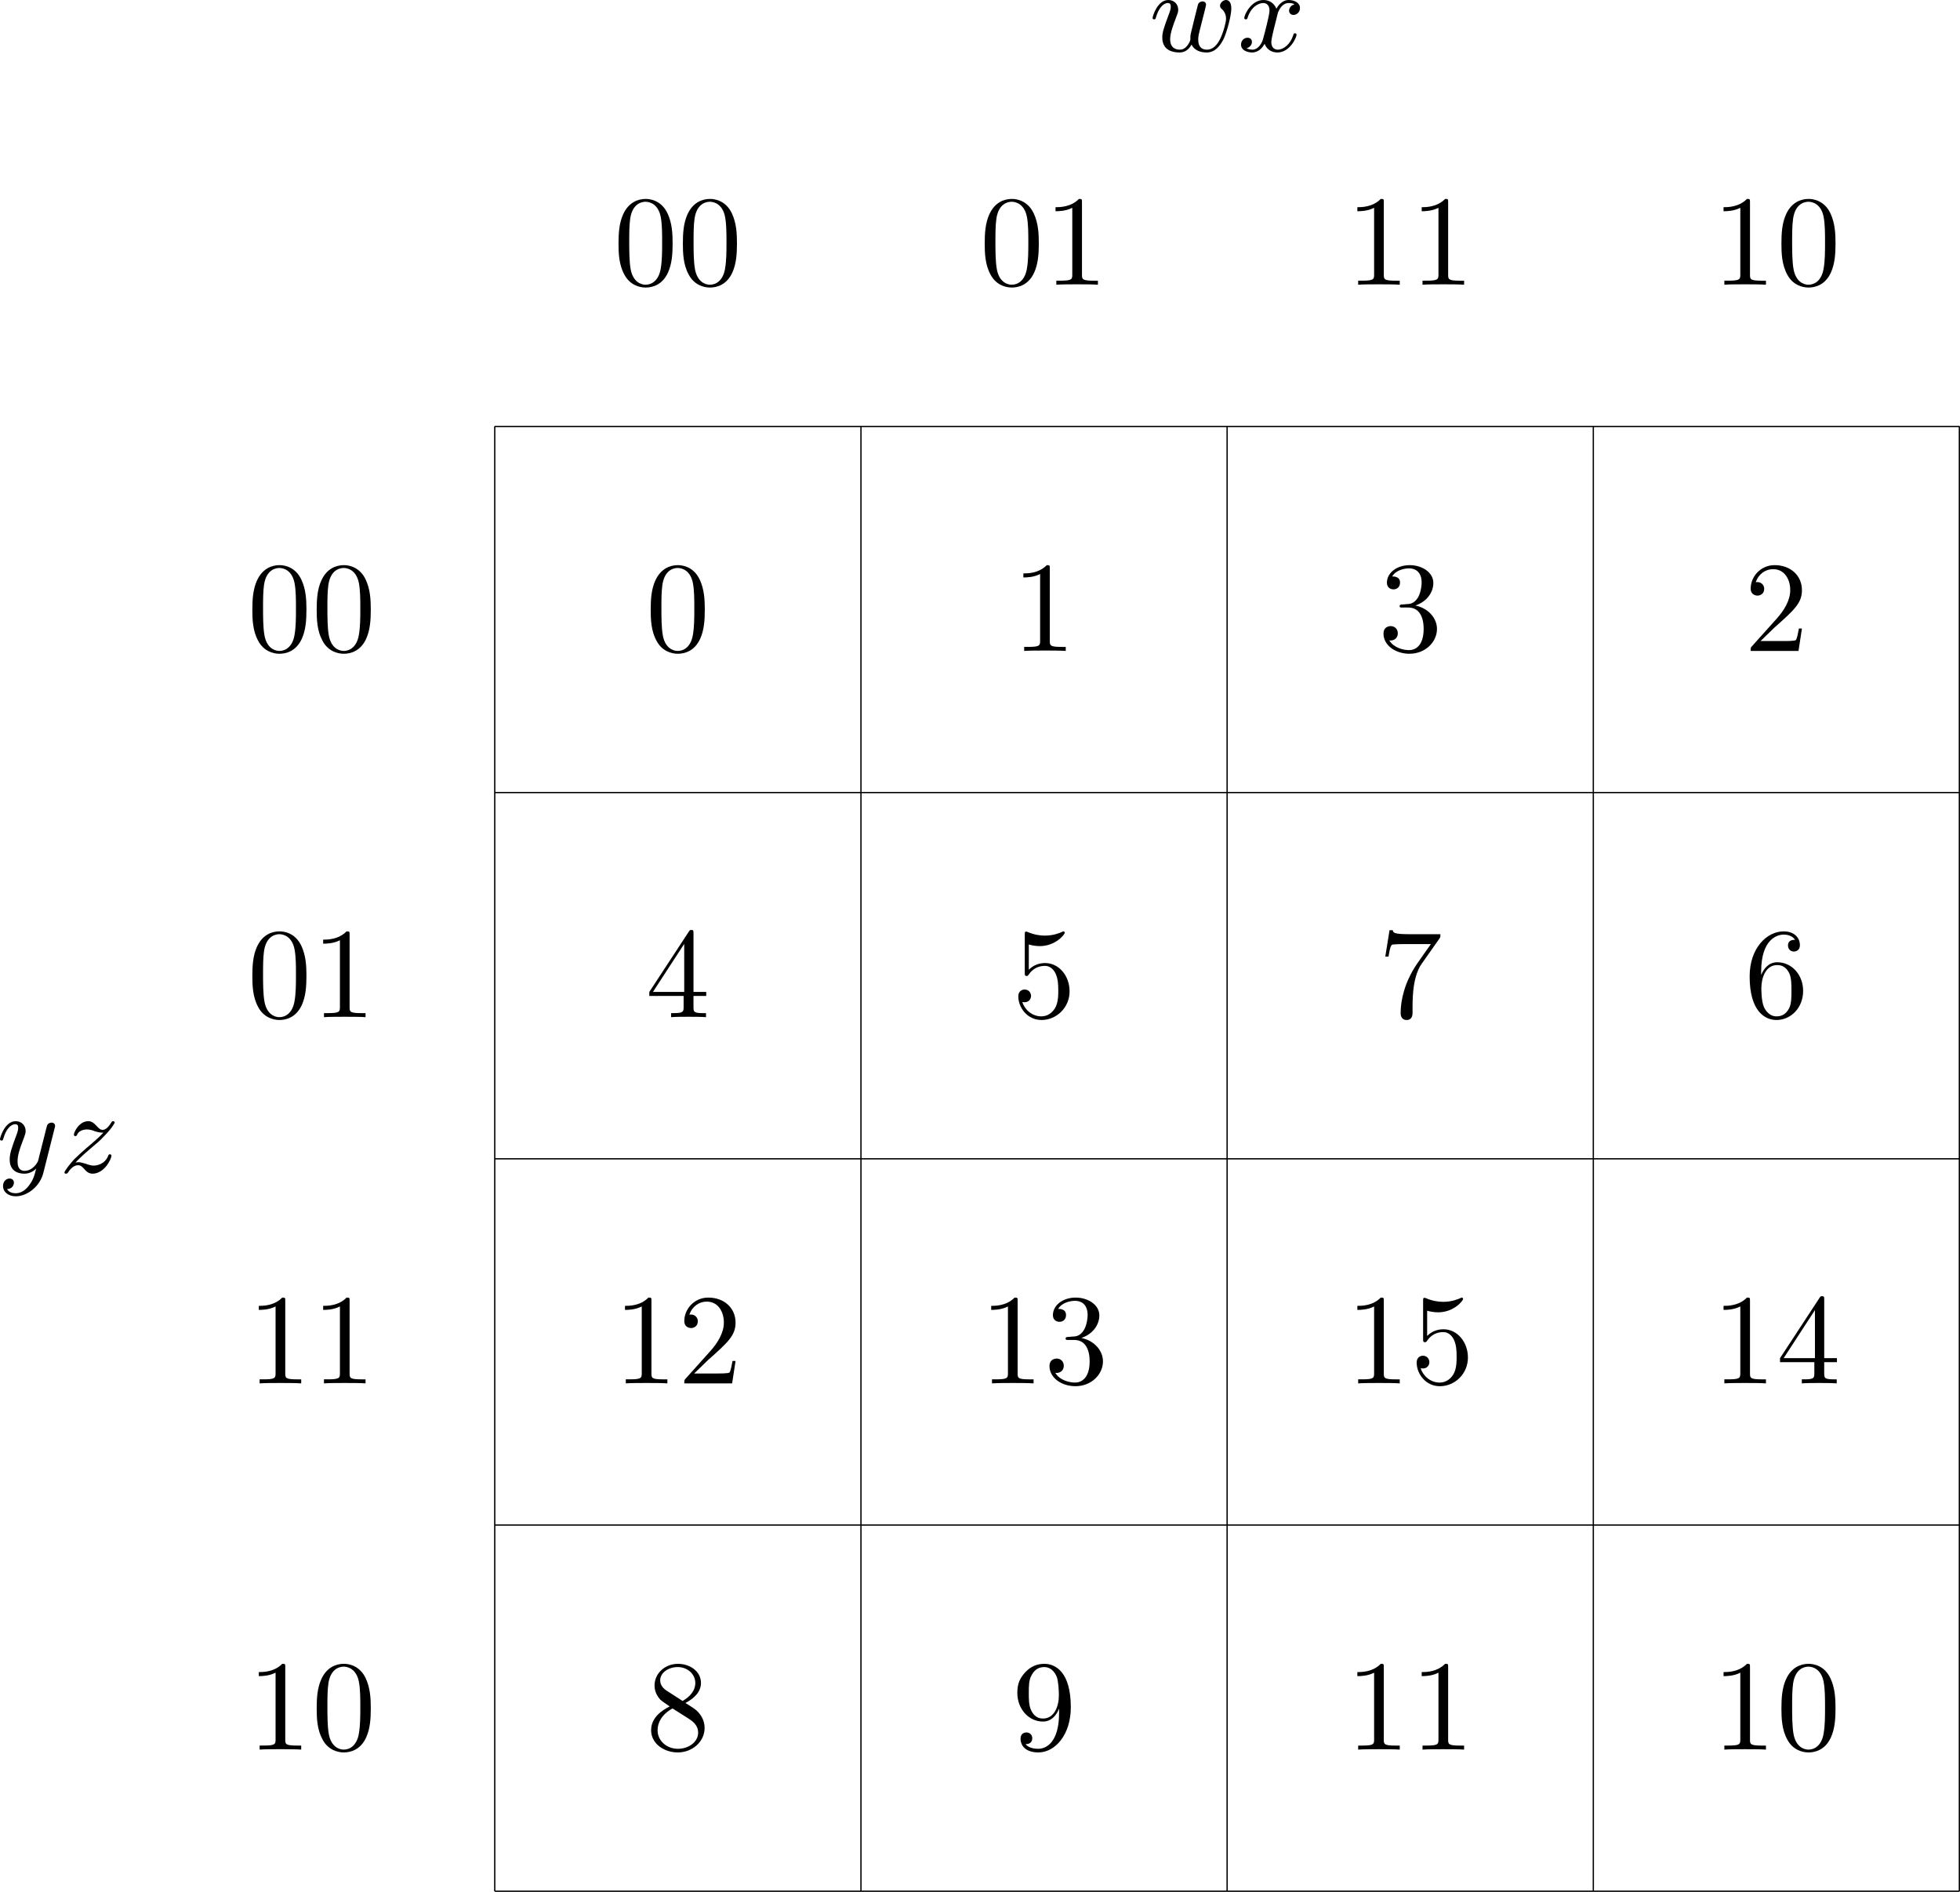
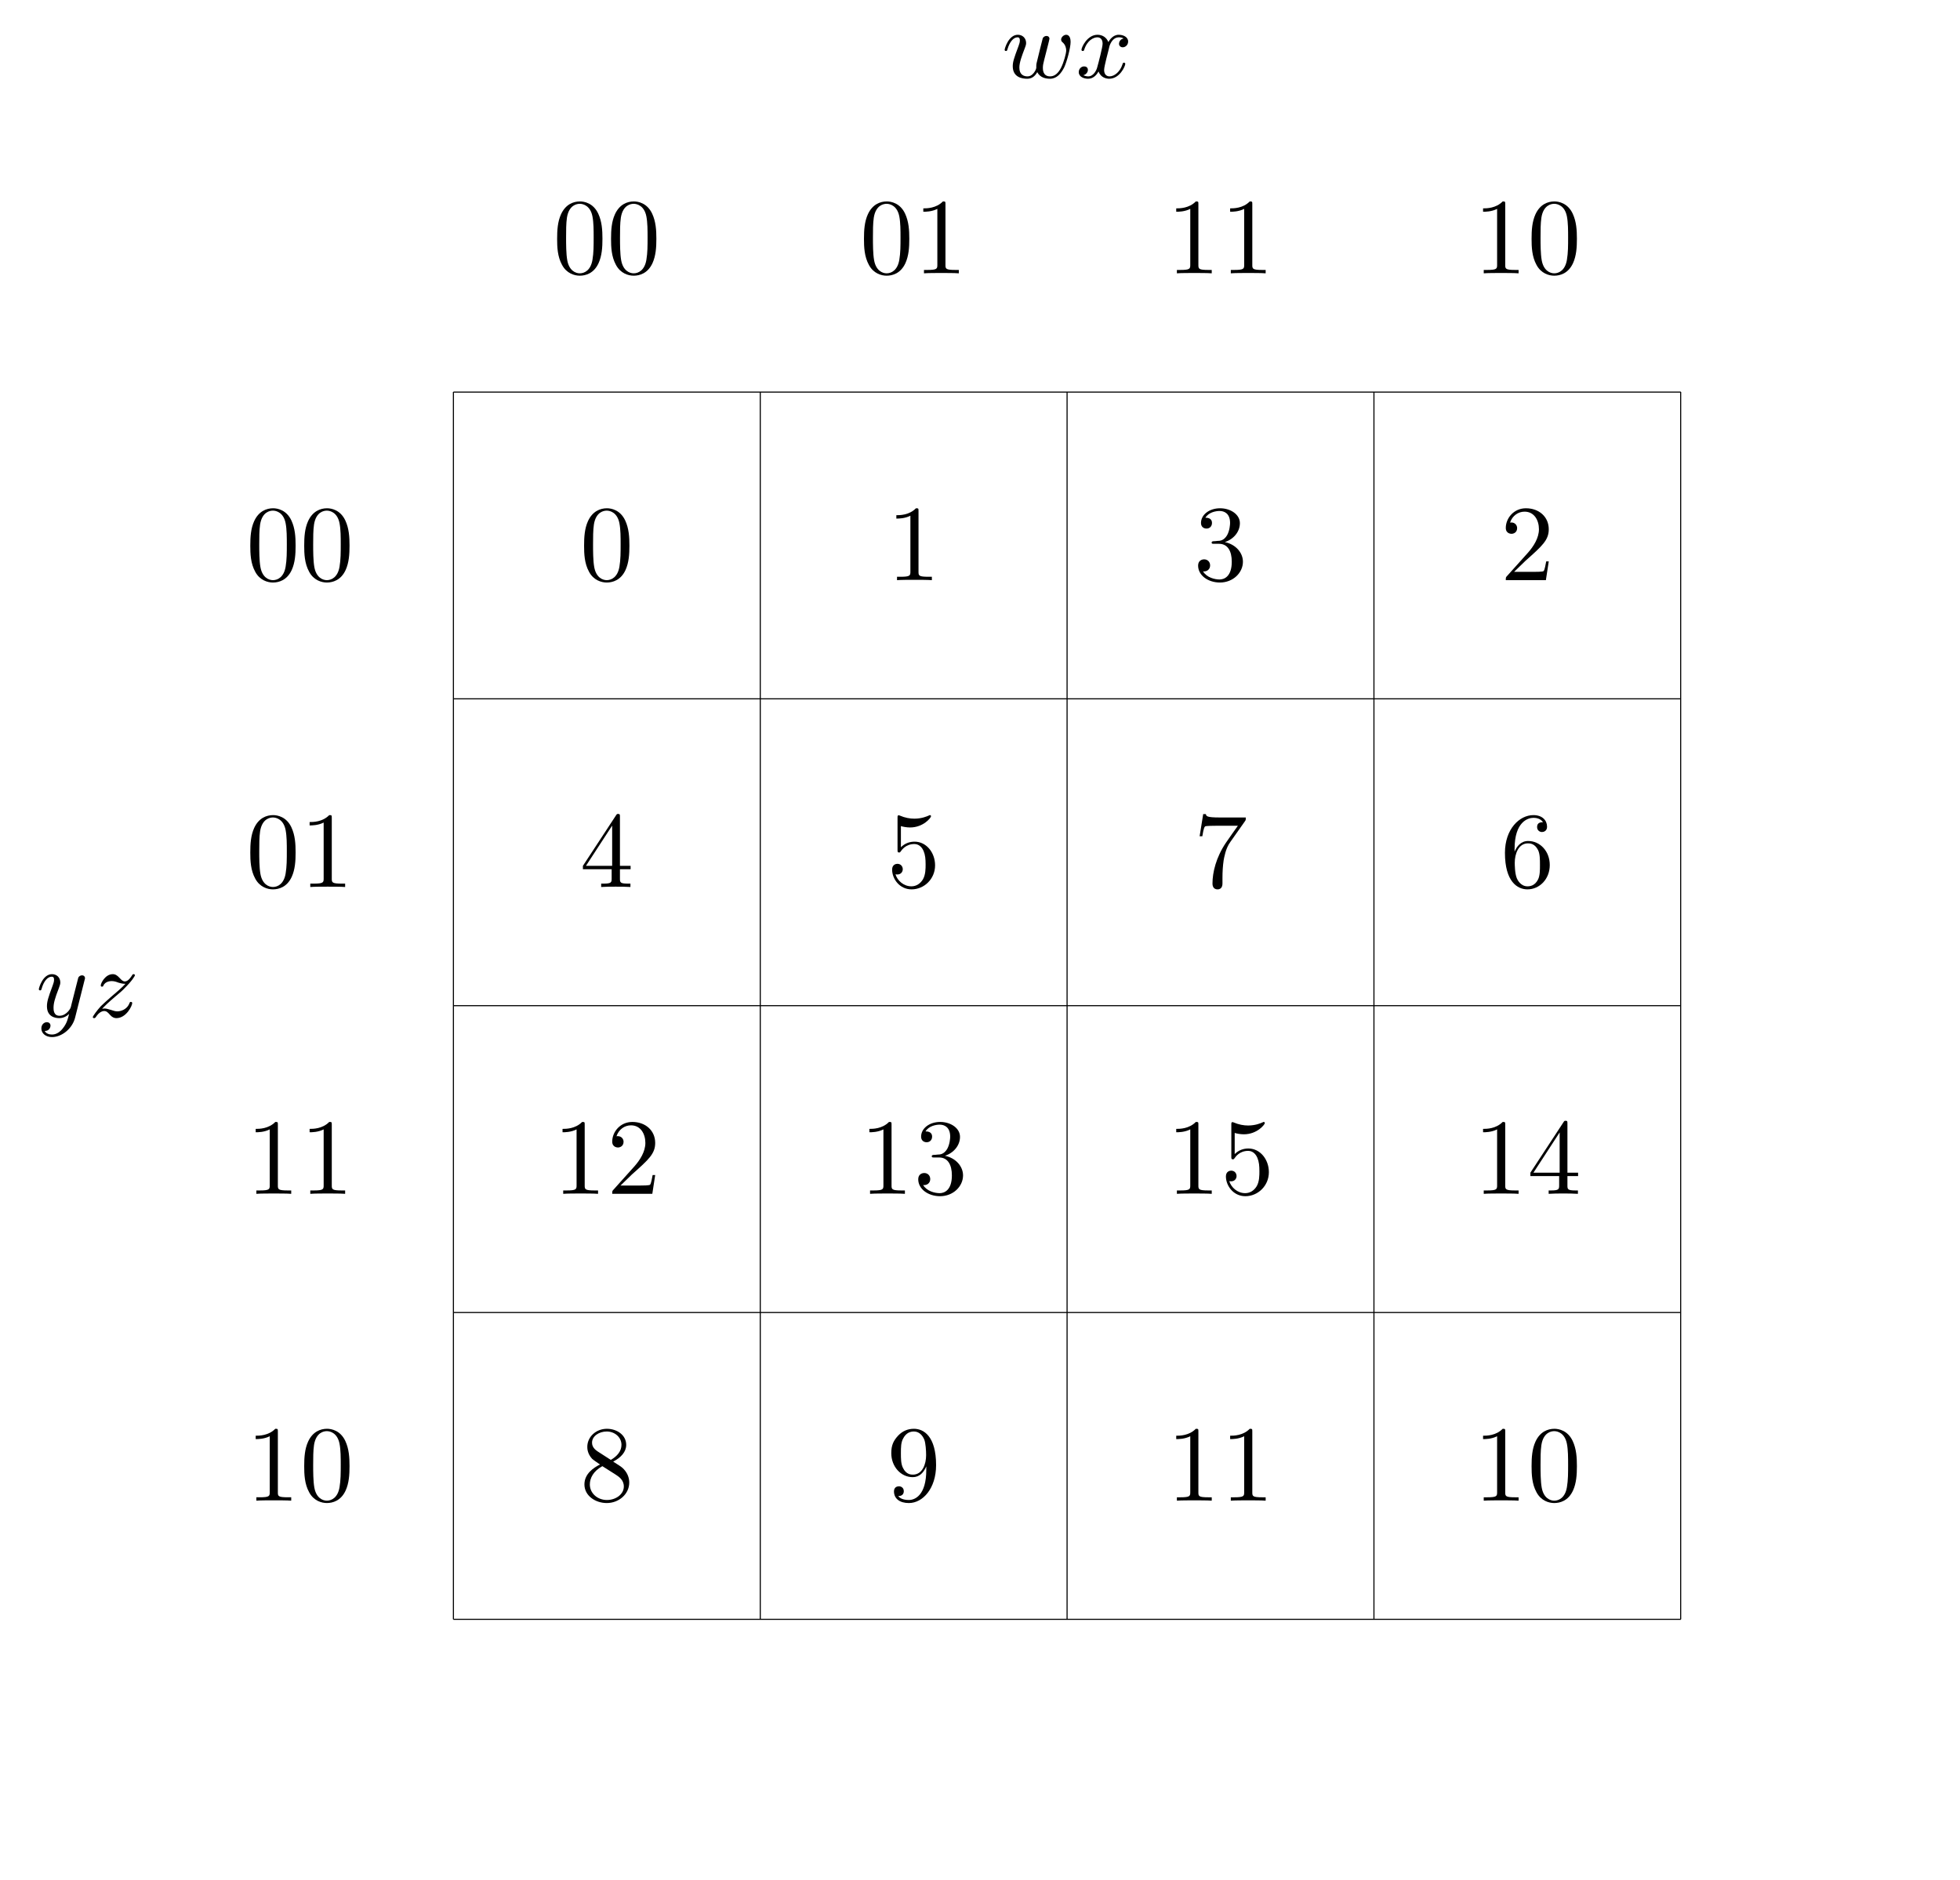
- <svg xmlns="http://www.w3.org/2000/svg" xmlns:xlink="http://www.w3.org/1999/xlink" width="151.725pt" height="146.435pt" viewBox="0 0 151.725 146.435" version="1.1" id="svg192">
+ <svg xmlns="http://www.w3.org/2000/svg" xmlns:xlink="http://www.w3.org/1999/xlink" width="181.067pt" height="173.623pt" viewBox="0 0 181.067 173.623" version="1.1" id="svg192">
  <defs id="defs48">
    <g id="g46">
      <g id="glyph-0-0" />
      <g id="glyph-0-1">
-         <path d="m 4.281,-3.062 c 0.047,-0.188 0.125,-0.5 0.125,-0.547 0,-0.109 -0.078,-0.25 -0.281,-0.25 -0.109,0 -0.281,0.062 -0.344,0.234 -0.016,0.062 -0.453,1.781 -0.5,2.016 C 3.219,-1.391 3.188,-1.25 3.188,-1.031 3.219,-0.812 3.078,-0.609 2.953,-0.438 2.75,-0.188 2.562,-0.125 2.375,-0.125 c -0.328,0 -0.75,-0.141 -0.75,-0.812 0,-0.469 0.234,-1.094 0.516,-1.828 C 2.188,-2.891 2.25,-3.047 2.25,-3.203 2.25,-3.656 1.922,-3.969 1.484,-3.969 c -0.859,0 -1.219,1.281 -1.219,1.391 0,0.078 0.062,0.109 0.125,0.109 0.094,0 0.109,-0.062 0.141,-0.172 0.188,-0.656 0.547,-1.094 0.922,-1.094 0.172,0 0.219,0.109 0.219,0.297 0,0.141 -0.047,0.312 -0.125,0.516 -0.438,1.156 -0.531,1.484 -0.531,1.859 0,1.031 0.875,1.156 1.328,1.156 0.344,0 0.672,-0.141 0.938,-0.609 0.266,0.531 0.828,0.609 1.172,0.609 0.625,0 1.016,-0.469 1.312,-1.047 0.25,-0.531 0.594,-1.812 0.594,-2.359 0,-0.625 -0.328,-0.656 -0.406,-0.656 -0.234,0 -0.469,0.234 -0.469,0.438 0,0.141 0.078,0.219 0.141,0.266 0.25,0.219 0.328,0.516 0.328,0.75 0,0.266 -0.219,1.094 -0.484,1.609 -0.203,0.391 -0.516,0.781 -1,0.781 -0.672,0 -0.672,-0.625 -0.672,-0.797 0,-0.234 0.047,-0.422 0.125,-0.734 z m 0,0" id="path3" />
+         <path d="M 4.281 -3.062 C 4.328 -3.25 4.406 -3.562 4.406 -3.609 C 4.406 -3.719 4.328 -3.859 4.125 -3.859 C 4.016 -3.859 3.844 -3.797 3.781 -3.625 C 3.766 -3.562 3.328 -1.844 3.281 -1.609 C 3.219 -1.391 3.188 -1.25 3.188 -1.031 C 3.219 -0.812 3.078 -0.609 2.953 -0.438 C 2.75 -0.188 2.562 -0.125 2.375 -0.125 C 2.047 -0.125 1.625 -0.266 1.625 -0.938 C 1.625 -1.406 1.859 -2.031 2.141 -2.766 C 2.188 -2.891 2.25 -3.047 2.25 -3.203 C 2.25 -3.656 1.922 -3.969 1.484 -3.969 C 0.625 -3.969 0.266 -2.688 0.266 -2.578 C 0.266 -2.5 0.328 -2.469 0.391 -2.469 C 0.484 -2.469 0.5 -2.531 0.531 -2.641 C 0.719 -3.297 1.078 -3.734 1.453 -3.734 C 1.625 -3.734 1.672 -3.625 1.672 -3.438 C 1.672 -3.297 1.625 -3.125 1.547 -2.922 C 1.109 -1.766 1.016 -1.438 1.016 -1.062 C 1.016 -0.031 1.891 0.094 2.344 0.094 C 2.688 0.094 3.016 -0.047 3.281 -0.516 C 3.547 0.016 4.109 0.094 4.453 0.094 C 5.078 0.094 5.469 -0.375 5.766 -0.953 C 6.016 -1.484 6.359 -2.766 6.359 -3.312 C 6.359 -3.938 6.031 -3.969 5.953 -3.969 C 5.719 -3.969 5.484 -3.734 5.484 -3.531 C 5.484 -3.391 5.562 -3.312 5.625 -3.266 C 5.875 -3.047 5.953 -2.75 5.953 -2.516 C 5.953 -2.25 5.734 -1.422 5.469 -0.906 C 5.266 -0.516 4.953 -0.125 4.469 -0.125 C 3.797 -0.125 3.797 -0.75 3.797 -0.922 C 3.797 -1.156 3.844 -1.344 3.922 -1.656 Z M 4.281 -3.062 " id="path3" />
      </g>
      <g id="glyph-0-2">
-         <path d="m 4.406,-3.625 c -0.328,0.062 -0.422,0.344 -0.422,0.484 0,0.172 0.125,0.328 0.344,0.328 0.25,0 0.5,-0.219 0.5,-0.531 0,-0.422 -0.453,-0.625 -0.875,-0.625 -0.531,0 -0.844,0.484 -0.953,0.672 -0.172,-0.438 -0.562,-0.672 -1,-0.672 -0.953,0 -1.484,1.156 -1.484,1.391 0,0.078 0.062,0.109 0.125,0.109 0.078,0 0.109,-0.047 0.125,-0.109 0.281,-0.891 0.875,-1.156 1.219,-1.156 0.266,0 0.484,0.172 0.484,0.594 0,0.312 -0.375,1.75 -0.5,2.188 C 1.906,-0.688 1.625,-0.125 1.141,-0.125 c -0.188,0 -0.375,-0.062 -0.453,-0.109 C 0.922,-0.281 1.109,-0.5 1.109,-0.719 c 0,-0.234 -0.172,-0.328 -0.344,-0.328 -0.266,0 -0.5,0.219 -0.5,0.531 0,0.438 0.484,0.609 0.859,0.609 0.531,0 0.828,-0.422 0.969,-0.672 0.219,0.594 0.75,0.672 0.984,0.672 0.969,0 1.484,-1.156 1.484,-1.375 0,-0.047 -0.031,-0.109 -0.109,-0.109 -0.109,0 -0.109,0.031 -0.156,0.172 -0.203,0.641 -0.719,1.094 -1.188,1.094 -0.25,0 -0.5,-0.156 -0.5,-0.594 0,-0.203 0.125,-0.688 0.203,-1.031 0.047,-0.156 0.281,-1.125 0.297,-1.188 0.109,-0.328 0.375,-0.797 0.844,-0.797 0.156,0 0.328,0.016 0.453,0.109 z m 0,0" id="path6" />
+         <path d="M 4.406 -3.625 C 4.078 -3.562 3.984 -3.281 3.984 -3.141 C 3.984 -2.969 4.109 -2.812 4.328 -2.812 C 4.578 -2.812 4.828 -3.031 4.828 -3.344 C 4.828 -3.766 4.375 -3.969 3.953 -3.969 C 3.422 -3.969 3.109 -3.484 3 -3.297 C 2.828 -3.734 2.438 -3.969 2 -3.969 C 1.047 -3.969 0.516 -2.812 0.516 -2.578 C 0.516 -2.5 0.578 -2.469 0.641 -2.469 C 0.719 -2.469 0.75 -2.516 0.766 -2.578 C 1.047 -3.469 1.641 -3.734 1.984 -3.734 C 2.25 -3.734 2.469 -3.562 2.469 -3.141 C 2.469 -2.828 2.094 -1.391 1.969 -0.953 C 1.906 -0.688 1.625 -0.125 1.141 -0.125 C 0.953 -0.125 0.766 -0.188 0.688 -0.234 C 0.922 -0.281 1.109 -0.5 1.109 -0.719 C 1.109 -0.953 0.938 -1.047 0.766 -1.047 C 0.5 -1.047 0.266 -0.828 0.266 -0.516 C 0.266 -0.078 0.75 0.094 1.125 0.094 C 1.656 0.094 1.953 -0.328 2.094 -0.578 C 2.312 0.016 2.844 0.094 3.078 0.094 C 4.047 0.094 4.562 -1.062 4.562 -1.281 C 4.562 -1.328 4.531 -1.391 4.453 -1.391 C 4.344 -1.391 4.344 -1.359 4.297 -1.219 C 4.094 -0.578 3.578 -0.125 3.109 -0.125 C 2.859 -0.125 2.609 -0.281 2.609 -0.719 C 2.609 -0.922 2.734 -1.406 2.812 -1.75 C 2.859 -1.906 3.094 -2.875 3.109 -2.938 C 3.219 -3.266 3.484 -3.734 3.953 -3.734 C 4.109 -3.734 4.281 -3.719 4.406 -3.625 Z M 4.406 -3.625 " id="path6" />
      </g>
      <g id="glyph-0-3">
-         <path d="M 4.5,-3.453 C 4.516,-3.5 4.531,-3.547 4.531,-3.609 c 0,-0.109 -0.078,-0.25 -0.281,-0.25 -0.109,0 -0.281,0.062 -0.344,0.234 C 3.891,-3.594 3.797,-3.219 3.75,-3.016 l -0.453,1.781 c -0.062,0.266 -0.062,0.281 -0.094,0.359 0,0.047 -0.375,0.75 -1.031,0.75 C 1.625,-0.125 1.625,-0.688 1.625,-0.859 c 0,-0.406 0.109,-0.844 0.5,-1.844 0.078,-0.219 0.125,-0.344 0.125,-0.5 0,-0.453 -0.328,-0.766 -0.766,-0.766 -0.859,0 -1.219,1.281 -1.219,1.391 0,0.078 0.062,0.109 0.125,0.109 0.094,0 0.109,-0.062 0.141,-0.172 0.188,-0.672 0.547,-1.094 0.922,-1.094 0.219,0 0.219,0.172 0.219,0.297 0,0.141 -0.047,0.312 -0.125,0.516 -0.422,1.125 -0.531,1.5 -0.531,1.922 0,1 0.812,1.094 1.141,1.094 0.438,0 0.75,-0.234 0.906,-0.391 C 2.953,0.156 2.859,0.562 2.5,1.016 2.234,1.375 1.875,1.609 1.484,1.609 1.234,1.609 0.938,1.531 0.812,1.281 1.281,1.281 1.344,0.875 1.344,0.797 1.344,0.594 1.203,0.469 1,0.469 c -0.203,0 -0.5,0.172 -0.5,0.578 0,0.469 0.422,0.797 0.984,0.797 0.906,0 1.891,-0.781 2.141,-1.828 z m 0,0" id="path9" />
+         <path d="M 4.5 -3.453 C 4.516 -3.5 4.531 -3.547 4.531 -3.609 C 4.531 -3.719 4.453 -3.859 4.25 -3.859 C 4.141 -3.859 3.969 -3.797 3.906 -3.625 C 3.891 -3.594 3.797 -3.219 3.75 -3.016 L 3.297 -1.234 C 3.234 -0.969 3.234 -0.953 3.203 -0.875 C 3.203 -0.828 2.828 -0.125 2.172 -0.125 C 1.625 -0.125 1.625 -0.688 1.625 -0.859 C 1.625 -1.266 1.734 -1.703 2.125 -2.703 C 2.203 -2.922 2.25 -3.047 2.25 -3.203 C 2.25 -3.656 1.922 -3.969 1.484 -3.969 C 0.625 -3.969 0.266 -2.688 0.266 -2.578 C 0.266 -2.5 0.328 -2.469 0.391 -2.469 C 0.484 -2.469 0.5 -2.531 0.531 -2.641 C 0.719 -3.312 1.078 -3.734 1.453 -3.734 C 1.672 -3.734 1.672 -3.562 1.672 -3.438 C 1.672 -3.297 1.625 -3.125 1.547 -2.922 C 1.125 -1.797 1.016 -1.422 1.016 -1 C 1.016 0 1.828 0.094 2.156 0.094 C 2.594 0.094 2.906 -0.141 3.062 -0.297 C 2.953 0.156 2.859 0.562 2.5 1.016 C 2.234 1.375 1.875 1.609 1.484 1.609 C 1.234 1.609 0.938 1.531 0.812 1.281 C 1.281 1.281 1.344 0.875 1.344 0.797 C 1.344 0.594 1.203 0.469 1 0.469 C 0.797 0.469 0.5 0.641 0.5 1.047 C 0.5 1.516 0.922 1.844 1.484 1.844 C 2.391 1.844 3.375 1.062 3.625 0.016 Z M 4.5 -3.453 " id="path9" />
      </g>
      <g id="glyph-0-4">
-         <path d="m 1.25,-0.766 c 0.188,-0.219 0.672,-0.672 1.062,-1 0.672,-0.562 0.875,-0.75 0.984,-0.875 0.734,-0.719 0.984,-1.172 0.984,-1.219 0,-0.016 0,-0.109 -0.125,-0.109 -0.078,0 -0.094,0.031 -0.141,0.109 -0.109,0.172 -0.359,0.562 -0.656,0.562 -0.188,0 -0.297,-0.109 -0.5,-0.328 -0.219,-0.234 -0.391,-0.344 -0.625,-0.344 -0.688,0 -1.109,0.828 -1.109,1.047 0,0.031 0.016,0.109 0.109,0.109 0.094,0 0.125,-0.062 0.125,-0.078 0.172,-0.438 0.703,-0.438 0.781,-0.438 0.203,0 0.422,0.062 0.609,0.141 0.359,0.109 0.516,0.109 0.656,0.109 -0.281,0.312 -0.781,0.75 -1.359,1.234 C 1.609,-1.469 1.328,-1.188 1.125,-1 0.797,-0.641 0.391,-0.094 0.391,0 c 0,0.062 0.047,0.094 0.125,0.094 0.078,0 0.094,-0.031 0.141,-0.078 C 1,-0.531 1.344,-0.562 1.438,-0.562 c 0.219,0 0.344,0.125 0.547,0.359 C 2.188,0.031 2.391,0.094 2.562,0.094 c 0.922,0 1.469,-1.141 1.469,-1.391 0,-0.078 -0.062,-0.109 -0.125,-0.109 -0.094,0 -0.109,0.062 -0.125,0.109 -0.25,0.656 -0.891,0.766 -1.125,0.766 -0.156,0 -0.344,-0.047 -0.609,-0.141 -0.188,-0.047 -0.391,-0.125 -0.578,-0.125 -0.094,0 -0.188,0.031 -0.219,0.031 z m 0,0" id="path12" />
+         <path d="M 1.25 -0.766 C 1.438 -0.984 1.922 -1.438 2.312 -1.766 C 2.984 -2.328 3.188 -2.516 3.297 -2.641 C 4.031 -3.359 4.281 -3.812 4.281 -3.859 C 4.281 -3.875 4.281 -3.969 4.156 -3.969 C 4.078 -3.969 4.062 -3.938 4.016 -3.859 C 3.906 -3.688 3.656 -3.297 3.359 -3.297 C 3.172 -3.297 3.062 -3.406 2.859 -3.625 C 2.641 -3.859 2.469 -3.969 2.234 -3.969 C 1.547 -3.969 1.125 -3.141 1.125 -2.922 C 1.125 -2.891 1.141 -2.812 1.234 -2.812 C 1.328 -2.812 1.359 -2.875 1.359 -2.891 C 1.531 -3.328 2.062 -3.328 2.141 -3.328 C 2.344 -3.328 2.562 -3.266 2.75 -3.188 C 3.109 -3.078 3.266 -3.078 3.406 -3.078 C 3.125 -2.766 2.625 -2.328 2.047 -1.844 C 1.609 -1.469 1.328 -1.188 1.125 -1 C 0.797 -0.641 0.391 -0.094 0.391 0 C 0.391 0.062 0.438 0.094 0.516 0.094 C 0.594 0.094 0.609 0.062 0.656 0.016 C 1 -0.531 1.344 -0.562 1.438 -0.562 C 1.656 -0.562 1.781 -0.438 1.984 -0.203 C 2.188 0.031 2.391 0.094 2.562 0.094 C 3.484 0.094 4.031 -1.047 4.031 -1.297 C 4.031 -1.375 3.969 -1.406 3.906 -1.406 C 3.812 -1.406 3.797 -1.344 3.781 -1.297 C 3.531 -0.641 2.891 -0.531 2.656 -0.531 C 2.5 -0.531 2.312 -0.578 2.047 -0.672 C 1.859 -0.719 1.656 -0.797 1.469 -0.797 C 1.375 -0.797 1.281 -0.766 1.25 -0.766 Z M 1.25 -0.766 " id="path12" />
      </g>
      <g id="glyph-1-0" />
      <g id="glyph-1-1">
-         <path d="m 4.578,-3.188 c 0,-0.797 -0.047,-1.594 -0.391,-2.328 -0.453,-0.969 -1.281,-1.125 -1.688,-1.125 -0.609,0 -1.328,0.266 -1.75,1.188 -0.312,0.688 -0.359,1.469 -0.359,2.266 0,0.75 0.031,1.641 0.453,2.406 0.422,0.797 1.156,1 1.641,1 0.531,0 1.297,-0.203 1.734,-1.156 0.312,-0.688 0.359,-1.469 0.359,-2.25 z M 2.484,0 C 2.094,0 1.5,-0.25 1.328,-1.203 1.219,-1.797 1.219,-2.719 1.219,-3.312 c 0,-0.641 0,-1.297 0.078,-1.828 0.188,-1.188 0.938,-1.281 1.188,-1.281 0.328,0 0.984,0.188 1.172,1.172 0.109,0.562 0.109,1.312 0.109,1.938 0,0.75 0,1.422 -0.109,2.062 C 3.5,-0.297 2.938,0 2.484,0 Z m 0,0" id="path16" />
+         <path d="M 4.578 -3.188 C 4.578 -3.984 4.531 -4.781 4.188 -5.516 C 3.734 -6.484 2.906 -6.641 2.5 -6.641 C 1.891 -6.641 1.172 -6.375 0.75 -5.453 C 0.438 -4.766 0.391 -3.984 0.391 -3.188 C 0.391 -2.438 0.422 -1.547 0.844 -0.781 C 1.266 0.016 2 0.219 2.484 0.219 C 3.016 0.219 3.781 0.016 4.219 -0.938 C 4.531 -1.625 4.578 -2.406 4.578 -3.188 Z M 2.484 0 C 2.094 0 1.5 -0.25 1.328 -1.203 C 1.219 -1.797 1.219 -2.719 1.219 -3.312 C 1.219 -3.953 1.219 -4.609 1.297 -5.141 C 1.484 -6.328 2.234 -6.422 2.484 -6.422 C 2.812 -6.422 3.469 -6.234 3.656 -5.25 C 3.766 -4.688 3.766 -3.938 3.766 -3.312 C 3.766 -2.562 3.766 -1.891 3.656 -1.25 C 3.5 -0.297 2.938 0 2.484 0 Z M 2.484 0 " id="path16" />
      </g>
      <g id="glyph-1-2">
-         <path d="m 2.938,-6.375 c 0,-0.25 0,-0.266 -0.234,-0.266 C 2.078,-6 1.203,-6 0.891,-6 v 0.312 c 0.203,0 0.781,0 1.297,-0.266 v 5.172 c 0,0.359 -0.031,0.469 -0.922,0.469 h -0.312 V 0 c 0.344,-0.031 1.203,-0.031 1.609,-0.031 0.391,0 1.266,0 1.609,0.031 v -0.312 h -0.312 c -0.906,0 -0.922,-0.109 -0.922,-0.469 z m 0,0" id="path19" />
+         <path d="M 2.938 -6.375 C 2.938 -6.625 2.938 -6.641 2.703 -6.641 C 2.078 -6 1.203 -6 0.891 -6 L 0.891 -5.688 C 1.094 -5.688 1.672 -5.688 2.188 -5.953 L 2.188 -0.781 C 2.188 -0.422 2.156 -0.312 1.266 -0.312 L 0.953 -0.312 L 0.953 0 C 1.297 -0.031 2.156 -0.031 2.562 -0.031 C 2.953 -0.031 3.828 -0.031 4.172 0 L 4.172 -0.312 L 3.859 -0.312 C 2.953 -0.312 2.938 -0.422 2.938 -0.781 Z M 2.938 -6.375 " id="path19" />
      </g>
      <g id="glyph-1-3">
-         <path d="m 1.266,-0.766 1.062,-1.031 c 1.547,-1.375 2.141,-1.906 2.141,-2.906 0,-1.141 -0.891,-1.938 -2.109,-1.938 -1.125,0 -1.859,0.922 -1.859,1.812 0,0.547 0.5,0.547 0.531,0.547 0.172,0 0.516,-0.109 0.516,-0.531 0,-0.25 -0.188,-0.516 -0.531,-0.516 -0.078,0 -0.094,0 -0.125,0.016 0.219,-0.656 0.766,-1.016 1.344,-1.016 0.906,0 1.328,0.812 1.328,1.625 C 3.562,-3.906 3.078,-3.125 2.516,-2.5 l -1.906,2.125 C 0.5,-0.266 0.5,-0.234 0.5,0 H 4.203 L 4.469,-1.734 H 4.234 C 4.172,-1.438 4.109,-1 4,-0.844 3.938,-0.766 3.281,-0.766 3.062,-0.766 Z m 0,0" id="path22" />
+         <path d="M 1.266 -0.766 L 2.328 -1.797 C 3.875 -3.172 4.469 -3.703 4.469 -4.703 C 4.469 -5.844 3.578 -6.641 2.359 -6.641 C 1.234 -6.641 0.5 -5.719 0.5 -4.828 C 0.5 -4.281 1 -4.281 1.031 -4.281 C 1.203 -4.281 1.547 -4.391 1.547 -4.812 C 1.547 -5.062 1.359 -5.328 1.016 -5.328 C 0.938 -5.328 0.922 -5.328 0.891 -5.312 C 1.109 -5.969 1.656 -6.328 2.234 -6.328 C 3.141 -6.328 3.562 -5.516 3.562 -4.703 C 3.562 -3.906 3.078 -3.125 2.516 -2.5 L 0.609 -0.375 C 0.5 -0.266 0.5 -0.234 0.5 0 L 4.203 0 L 4.469 -1.734 L 4.234 -1.734 C 4.172 -1.438 4.109 -1 4 -0.844 C 3.938 -0.766 3.281 -0.766 3.062 -0.766 Z M 1.266 -0.766 " id="path22" />
      </g>
      <g id="glyph-1-4">
-         <path d="m 2.891,-3.516 c 0.812,-0.266 1.391,-0.953 1.391,-1.75 0,-0.812 -0.875,-1.375 -1.828,-1.375 -1,0 -1.766,0.594 -1.766,1.359 0,0.328 0.219,0.516 0.516,0.516 0.297,0 0.5,-0.219 0.5,-0.516 0,-0.484 -0.469,-0.484 -0.609,-0.484 0.297,-0.5 0.953,-0.625 1.312,-0.625 0.422,0 0.969,0.219 0.969,1.109 0,0.125 -0.031,0.703 -0.281,1.141 C 2.797,-3.656 2.453,-3.625 2.203,-3.625 2.125,-3.609 1.891,-3.594 1.812,-3.594 c -0.078,0.016 -0.141,0.031 -0.141,0.125 0,0.109 0.062,0.109 0.234,0.109 h 0.438 c 0.812,0 1.188,0.672 1.188,1.656 0,1.359 -0.688,1.641 -1.125,1.641 -0.438,0 -1.188,-0.172 -1.531,-0.75 0.344,0.047 0.656,-0.172 0.656,-0.547 0,-0.359 -0.266,-0.562 -0.547,-0.562 -0.25,0 -0.562,0.141 -0.562,0.578 0,0.906 0.922,1.562 2.016,1.562 1.219,0 2.125,-0.906 2.125,-1.922 0,-0.812 -0.641,-1.594 -1.672,-1.812 z m 0,0" id="path25" />
+         <path d="M 2.891 -3.516 C 3.703 -3.781 4.281 -4.469 4.281 -5.266 C 4.281 -6.078 3.406 -6.641 2.453 -6.641 C 1.453 -6.641 0.688 -6.047 0.688 -5.281 C 0.688 -4.953 0.906 -4.766 1.203 -4.766 C 1.5 -4.766 1.703 -4.984 1.703 -5.281 C 1.703 -5.766 1.234 -5.766 1.094 -5.766 C 1.391 -6.266 2.047 -6.391 2.406 -6.391 C 2.828 -6.391 3.375 -6.172 3.375 -5.281 C 3.375 -5.156 3.344 -4.578 3.094 -4.141 C 2.797 -3.656 2.453 -3.625 2.203 -3.625 C 2.125 -3.609 1.891 -3.594 1.812 -3.594 C 1.734 -3.578 1.672 -3.562 1.672 -3.469 C 1.672 -3.359 1.734 -3.359 1.906 -3.359 L 2.344 -3.359 C 3.156 -3.359 3.531 -2.688 3.531 -1.703 C 3.531 -0.344 2.844 -0.062 2.406 -0.062 C 1.969 -0.062 1.219 -0.234 0.875 -0.812 C 1.219 -0.766 1.531 -0.984 1.531 -1.359 C 1.531 -1.719 1.266 -1.922 0.984 -1.922 C 0.734 -1.922 0.422 -1.781 0.422 -1.344 C 0.422 -0.438 1.344 0.219 2.438 0.219 C 3.656 0.219 4.562 -0.688 4.562 -1.703 C 4.562 -2.516 3.922 -3.297 2.891 -3.516 Z M 2.891 -3.516 " id="path25" />
      </g>
      <g id="glyph-1-5">
-         <path d="m 2.938,-1.641 v 0.859 c 0,0.359 -0.031,0.469 -0.766,0.469 H 1.969 V 0 C 2.375,-0.031 2.891,-0.031 3.312,-0.031 c 0.422,0 0.938,0 1.359,0.031 v -0.312 h -0.219 c -0.734,0 -0.75,-0.109 -0.75,-0.469 V -1.641 H 4.688 v -0.312 H 3.703 v -4.531 c 0,-0.203 0,-0.266 -0.172,-0.266 -0.078,0 -0.109,0 -0.188,0.125 l -3.062,4.672 v 0.312 z m 0.047,-0.312 H 0.562 l 2.422,-3.719 z m 0,0" id="path28" />
+         <path d="M 2.938 -1.641 L 2.938 -0.781 C 2.938 -0.422 2.906 -0.312 2.172 -0.312 L 1.969 -0.312 L 1.969 0 C 2.375 -0.031 2.891 -0.031 3.312 -0.031 C 3.734 -0.031 4.25 -0.031 4.672 0 L 4.672 -0.312 L 4.453 -0.312 C 3.719 -0.312 3.703 -0.422 3.703 -0.781 L 3.703 -1.641 L 4.688 -1.641 L 4.688 -1.953 L 3.703 -1.953 L 3.703 -6.484 C 3.703 -6.688 3.703 -6.75 3.531 -6.75 C 3.453 -6.75 3.422 -6.75 3.344 -6.625 L 0.281 -1.953 L 0.281 -1.641 Z M 2.984 -1.953 L 0.562 -1.953 L 2.984 -5.672 Z M 2.984 -1.953 " id="path28" />
      </g>
      <g id="glyph-1-6">
-         <path d="m 4.469,-2 c 0,-1.188 -0.812,-2.188 -1.891,-2.188 -0.469,0 -0.906,0.156 -1.266,0.516 V -5.625 c 0.203,0.062 0.531,0.125 0.844,0.125 1.234,0 1.938,-0.906 1.938,-1.031 0,-0.062 -0.031,-0.109 -0.109,-0.109 0,0 -0.031,0 -0.078,0.031 C 3.703,-6.516 3.219,-6.312 2.547,-6.312 2.156,-6.312 1.688,-6.391 1.219,-6.594 1.141,-6.625 1.125,-6.625 1.109,-6.625 1,-6.625 1,-6.547 1,-6.391 V -3.438 c 0,0.172 0,0.25 0.141,0.25 0.078,0 0.094,-0.016 0.141,-0.078 C 1.391,-3.422 1.75,-3.969 2.562,-3.969 c 0.516,0 0.766,0.453 0.844,0.641 0.156,0.375 0.188,0.75 0.188,1.25 0,0.359 0,0.953 -0.25,1.375 C 3.109,-0.312 2.734,-0.062 2.281,-0.062 c -0.719,0 -1.297,-0.531 -1.469,-1.109 0.031,0 0.062,0.016 0.172,0.016 0.328,0 0.5,-0.25 0.5,-0.484 0,-0.25 -0.172,-0.5 -0.5,-0.5 C 0.844,-2.141 0.5,-2.062 0.5,-1.609 0.5,-0.75 1.188,0.219 2.297,0.219 3.453,0.219 4.469,-0.734 4.469,-2 Z m 0,0" id="path31" />
+         <path d="M 4.469 -2 C 4.469 -3.188 3.656 -4.188 2.578 -4.188 C 2.109 -4.188 1.672 -4.031 1.312 -3.672 L 1.312 -5.625 C 1.516 -5.562 1.844 -5.5 2.156 -5.5 C 3.391 -5.5 4.094 -6.406 4.094 -6.531 C 4.094 -6.594 4.062 -6.641 3.984 -6.641 C 3.984 -6.641 3.953 -6.641 3.906 -6.609 C 3.703 -6.516 3.219 -6.312 2.547 -6.312 C 2.156 -6.312 1.688 -6.391 1.219 -6.594 C 1.141 -6.625 1.125 -6.625 1.109 -6.625 C 1 -6.625 1 -6.547 1 -6.391 L 1 -3.438 C 1 -3.266 1 -3.188 1.141 -3.188 C 1.219 -3.188 1.234 -3.203 1.281 -3.266 C 1.391 -3.422 1.75 -3.969 2.562 -3.969 C 3.078 -3.969 3.328 -3.516 3.406 -3.328 C 3.562 -2.953 3.594 -2.578 3.594 -2.078 C 3.594 -1.719 3.594 -1.125 3.344 -0.703 C 3.109 -0.312 2.734 -0.062 2.281 -0.062 C 1.562 -0.062 0.984 -0.594 0.812 -1.172 C 0.844 -1.172 0.875 -1.156 0.984 -1.156 C 1.312 -1.156 1.484 -1.406 1.484 -1.641 C 1.484 -1.891 1.312 -2.141 0.984 -2.141 C 0.844 -2.141 0.5 -2.062 0.5 -1.609 C 0.5 -0.75 1.188 0.219 2.297 0.219 C 3.453 0.219 4.469 -0.734 4.469 -2 Z M 4.469 -2 " id="path31" />
      </g>
      <g id="glyph-1-7">
-         <path d="m 1.312,-3.266 v -0.25 c 0,-2.516 1.234,-2.875 1.75,-2.875 0.234,0 0.656,0.062 0.875,0.406 -0.156,0 -0.547,0 -0.547,0.438 0,0.312 0.234,0.469 0.453,0.469 0.156,0 0.469,-0.094 0.469,-0.484 0,-0.594 -0.438,-1.078 -1.266,-1.078 -1.281,0 -2.625,1.281 -2.625,3.484 0,2.672 1.156,3.375 2.078,3.375 1.109,0 2.062,-0.938 2.062,-2.25 0,-1.266 -0.891,-2.219 -2,-2.219 -0.672,0 -1.047,0.5 -1.25,0.984 z M 2.5,-0.062 c -0.625,0 -0.922,-0.594 -0.984,-0.75 -0.188,-0.469 -0.188,-1.266 -0.188,-1.438 0,-0.781 0.328,-1.781 1.219,-1.781 0.172,0 0.625,0 0.938,0.625 0.172,0.359 0.172,0.875 0.172,1.359 0,0.484 0,0.984 -0.172,1.344 C 3.188,-0.109 2.734,-0.062 2.5,-0.062 Z m 0,0" id="path34" />
+         <path d="M 1.312 -3.266 L 1.312 -3.516 C 1.312 -6.031 2.547 -6.391 3.062 -6.391 C 3.297 -6.391 3.719 -6.328 3.938 -5.984 C 3.781 -5.984 3.391 -5.984 3.391 -5.547 C 3.391 -5.234 3.625 -5.078 3.844 -5.078 C 4 -5.078 4.312 -5.172 4.312 -5.562 C 4.312 -6.156 3.875 -6.641 3.047 -6.641 C 1.766 -6.641 0.422 -5.359 0.422 -3.156 C 0.422 -0.484 1.578 0.219 2.5 0.219 C 3.609 0.219 4.562 -0.719 4.562 -2.031 C 4.562 -3.297 3.672 -4.25 2.562 -4.25 C 1.891 -4.25 1.516 -3.75 1.312 -3.266 Z M 2.5 -0.062 C 1.875 -0.062 1.578 -0.656 1.516 -0.812 C 1.328 -1.281 1.328 -2.078 1.328 -2.25 C 1.328 -3.031 1.656 -4.031 2.547 -4.031 C 2.719 -4.031 3.172 -4.031 3.484 -3.406 C 3.656 -3.047 3.656 -2.531 3.656 -2.047 C 3.656 -1.562 3.656 -1.062 3.484 -0.703 C 3.188 -0.109 2.734 -0.062 2.5 -0.062 Z M 2.5 -0.062 " id="path34" />
      </g>
      <g id="glyph-1-8">
-         <path d="m 4.75,-6.078 c 0.078,-0.109 0.078,-0.125 0.078,-0.344 H 2.406 c -1.203,0 -1.234,-0.125 -1.266,-0.312 h -0.25 L 0.562,-4.688 h 0.25 c 0.031,-0.156 0.109,-0.781 0.25,-0.906 0.062,-0.062 0.844,-0.062 0.969,-0.062 h 2.062 C 3.984,-5.5 3.203,-4.406 2.984,-4.078 2.078,-2.734 1.75,-1.344 1.75,-0.328 c 0,0.094 0,0.547 0.469,0.547 0.453,0 0.453,-0.453 0.453,-0.547 V -0.844 c 0,-0.547 0.031,-1.094 0.109,-1.625 0.047,-0.234 0.172,-1.094 0.625,-1.703 z m 0,0" id="path37" />
+         <path d="M 4.75 -6.078 C 4.828 -6.188 4.828 -6.203 4.828 -6.422 L 2.406 -6.422 C 1.203 -6.422 1.172 -6.547 1.141 -6.734 L 0.891 -6.734 L 0.562 -4.688 L 0.812 -4.688 C 0.844 -4.844 0.922 -5.469 1.062 -5.594 C 1.125 -5.656 1.906 -5.656 2.031 -5.656 L 4.094 -5.656 C 3.984 -5.5 3.203 -4.406 2.984 -4.078 C 2.078 -2.734 1.75 -1.344 1.75 -0.328 C 1.75 -0.234 1.75 0.219 2.219 0.219 C 2.672 0.219 2.672 -0.234 2.672 -0.328 L 2.672 -0.844 C 2.672 -1.391 2.703 -1.938 2.781 -2.469 C 2.828 -2.703 2.953 -3.562 3.406 -4.172 Z M 4.75 -6.078 " id="path37" />
      </g>
      <g id="glyph-1-9">
-         <path d="m 1.625,-4.562 c -0.453,-0.297 -0.5,-0.625 -0.5,-0.797 0,-0.609 0.656,-1.031 1.359,-1.031 0.719,0 1.359,0.516 1.359,1.234 0,0.578 -0.391,1.047 -0.984,1.391 z m 1.453,0.953 C 3.797,-3.984 4.281,-4.5 4.281,-5.156 c 0,-0.922 -0.875,-1.484 -1.781,-1.484 -1,0 -1.812,0.734 -1.812,1.672 0,0.172 0.016,0.625 0.438,1.094 0.109,0.109 0.484,0.359 0.734,0.531 C 1.281,-3.047 0.422,-2.5 0.422,-1.5 c 0,1.047 1.016,1.719 2.062,1.719 1.125,0 2.078,-0.828 2.078,-1.891 0,-0.359 -0.109,-0.812 -0.5,-1.234 C 3.875,-3.109 3.719,-3.203 3.078,-3.609 Z m -1,0.422 1.234,0.781 c 0.281,0.188 0.75,0.484 0.75,1.094 0,0.734 -0.75,1.25 -1.562,1.25 -0.859,0 -1.578,-0.609 -1.578,-1.438 0,-0.578 0.312,-1.219 1.156,-1.688 z m 0,0" id="path40" />
+         <path d="M 1.625 -4.562 C 1.172 -4.859 1.125 -5.188 1.125 -5.359 C 1.125 -5.969 1.781 -6.391 2.484 -6.391 C 3.203 -6.391 3.844 -5.875 3.844 -5.156 C 3.844 -4.578 3.453 -4.109 2.859 -3.766 Z M 3.078 -3.609 C 3.797 -3.984 4.281 -4.5 4.281 -5.156 C 4.281 -6.078 3.406 -6.641 2.5 -6.641 C 1.5 -6.641 0.688 -5.906 0.688 -4.969 C 0.688 -4.797 0.703 -4.344 1.125 -3.875 C 1.234 -3.766 1.609 -3.516 1.859 -3.344 C 1.281 -3.047 0.422 -2.5 0.422 -1.5 C 0.422 -0.453 1.438 0.219 2.484 0.219 C 3.609 0.219 4.562 -0.609 4.562 -1.672 C 4.562 -2.031 4.453 -2.484 4.062 -2.906 C 3.875 -3.109 3.719 -3.203 3.078 -3.609 Z M 2.078 -3.188 L 3.312 -2.406 C 3.594 -2.219 4.062 -1.922 4.062 -1.312 C 4.062 -0.578 3.312 -0.062 2.5 -0.062 C 1.641 -0.062 0.922 -0.672 0.922 -1.5 C 0.922 -2.078 1.234 -2.719 2.078 -3.188 Z M 2.078 -3.188 " id="path40" />
      </g>
      <g id="glyph-1-10">
-         <path d="m 3.656,-3.172 v 0.328 c 0,2.328 -1.031,2.781 -1.609,2.781 -0.172,0 -0.719,-0.016 -0.984,-0.359 0.438,0 0.516,-0.281 0.516,-0.453 0,-0.312 -0.234,-0.453 -0.453,-0.453 -0.156,0 -0.453,0.078 -0.453,0.469 0,0.672 0.531,1.078 1.375,1.078 1.297,0 2.516,-1.359 2.516,-3.5 0,-2.688 -1.156,-3.359 -2.047,-3.359 -0.547,0 -1.031,0.188 -1.453,0.625 -0.422,0.453 -0.641,0.875 -0.641,1.625 0,1.234 0.875,2.219 1.984,2.219 0.609,0 1.016,-0.422 1.25,-1 z M 2.422,-2.406 c -0.156,0 -0.625,0 -0.922,-0.625 -0.188,-0.375 -0.188,-0.859 -0.188,-1.359 0,-0.531 0,-1 0.219,-1.375 0.266,-0.5 0.641,-0.625 0.984,-0.625 0.469,0 0.797,0.344 0.969,0.781 0.109,0.328 0.156,0.953 0.156,1.406 0,0.828 -0.344,1.797 -1.219,1.797 z m 0,0" id="path43" />
+         <path d="M 3.656 -3.172 L 3.656 -2.844 C 3.656 -0.516 2.625 -0.062 2.047 -0.062 C 1.875 -0.062 1.328 -0.078 1.062 -0.422 C 1.5 -0.422 1.578 -0.703 1.578 -0.875 C 1.578 -1.188 1.344 -1.328 1.125 -1.328 C 0.969 -1.328 0.672 -1.25 0.672 -0.859 C 0.672 -0.188 1.203 0.219 2.047 0.219 C 3.344 0.219 4.562 -1.141 4.562 -3.281 C 4.562 -5.969 3.406 -6.641 2.516 -6.641 C 1.969 -6.641 1.484 -6.453 1.062 -6.016 C 0.641 -5.562 0.422 -5.141 0.422 -4.391 C 0.422 -3.156 1.297 -2.172 2.406 -2.172 C 3.016 -2.172 3.422 -2.594 3.656 -3.172 Z M 2.422 -2.406 C 2.266 -2.406 1.797 -2.406 1.5 -3.031 C 1.312 -3.406 1.312 -3.891 1.312 -4.391 C 1.312 -4.922 1.312 -5.391 1.531 -5.766 C 1.797 -6.266 2.172 -6.391 2.516 -6.391 C 2.984 -6.391 3.312 -6.047 3.484 -5.609 C 3.594 -5.281 3.641 -4.656 3.641 -4.203 C 3.641 -3.375 3.297 -2.406 2.422 -2.406 Z M 2.422 -2.406 " id="path43" />
      </g>
    </g>
  </defs>
-   <path fill="none" stroke-width="0.1" stroke-linecap="butt" stroke-linejoin="miter" stroke="#000000" stroke-opacity="1" stroke-miterlimit="10" d="M 38.3,146.385 H 151.687 M 38.3,118.042 H 151.687 M 38.3,89.694 H 151.687 M 38.3,61.346 H 151.687 M 38.3,33.01 H 151.687 M 38.3,146.385 V 32.999 M 66.648,146.385 V 32.999 M 94.992,146.385 V 32.999 m 28.348,113.387 V 32.999 m 28.336,113.387 V 32.999" id="path50" />
-   <g fill="#000000" fill-opacity="1" id="g54" transform="translate(-3.586625,-3.21225)">
+   <path fill="none" stroke-width="0.1" stroke-linecap="butt" stroke-linejoin="miter" stroke="rgb(0%, 0%, 0%)" stroke-opacity="1" stroke-miterlimit="10" d="M 0.001 0.001 L 113.387 0.001 M 0.001 28.345 L 113.387 28.345 M 0.001 56.693 L 113.387 56.693 M 0.001 85.04 L 113.387 85.04 M 0.001 113.376 L 113.387 113.376 M 0.001 0.001 L 0.001 113.388 M 28.348 0.001 L 28.348 113.388 M 56.692 0.001 L 56.692 113.388 M 85.04 0.001 L 85.04 113.388 M 113.376 0.001 L 113.376 113.388 " transform="matrix(1, 0, 0, -1, 41.886, 149.599)" id="path50" />
+   <g fill="#000000" fill-opacity="1" id="g54">
    <use xlink:href="#glyph-0-1" x="92.544" y="7.181" id="use52" />
  </g>
-   <g fill="#000000" fill-opacity="1" id="g58" transform="translate(-3.586625,-3.21225)">
+   <g fill="#000000" fill-opacity="1" id="g58">
    <use xlink:href="#glyph-0-2" x="99.391" y="7.181" id="use56" />
  </g>
-   <g fill="#000000" fill-opacity="1" id="g62" transform="translate(-3.586625,-3.21225)">
+   <g fill="#000000" fill-opacity="1" id="g62">
    <use xlink:href="#glyph-0-3" x="3.321" y="93.964" id="use60" />
  </g>
-   <g fill="#000000" fill-opacity="1" id="g66" transform="translate(-3.586625,-3.21225)">
+   <g fill="#000000" fill-opacity="1" id="g66">
    <use xlink:href="#glyph-0-4" x="8.183" y="93.964" id="use64" />
  </g>
-   <g fill="#000000" fill-opacity="1" id="g72" transform="translate(-3.586625,-3.21225)">
+   <g fill="#000000" fill-opacity="1" id="g72">
    <use xlink:href="#glyph-1-1" x="51.077" y="25.25" id="use68" />
    <use xlink:href="#glyph-1-1" x="56.058" y="25.25" id="use70" />
  </g>
-   <g fill="#000000" fill-opacity="1" id="g78" transform="translate(-3.586625,-3.21225)">
+   <g fill="#000000" fill-opacity="1" id="g78">
    <use xlink:href="#glyph-1-1" x="79.424" y="25.25" id="use74" />
    <use xlink:href="#glyph-1-2" x="84.405" y="25.25" id="use76" />
  </g>
-   <g fill="#000000" fill-opacity="1" id="g84" transform="translate(-3.586625,-3.21225)">
+   <g fill="#000000" fill-opacity="1" id="g84">
    <use xlink:href="#glyph-1-2" x="107.77" y="25.25" id="use80" />
    <use xlink:href="#glyph-1-2" x="112.751" y="25.25" id="use82" />
  </g>
-   <g fill="#000000" fill-opacity="1" id="g90" transform="translate(-3.586625,-3.21225)">
+   <g fill="#000000" fill-opacity="1" id="g90">
    <use xlink:href="#glyph-1-2" x="136.117" y="25.25" id="use86" />
    <use xlink:href="#glyph-1-1" x="141.098" y="25.25" id="use88" />
  </g>
-   <g fill="#000000" fill-opacity="1" id="g96" transform="translate(-3.586625,-3.21225)">
+   <g fill="#000000" fill-opacity="1" id="g96">
    <use xlink:href="#glyph-1-1" x="22.731" y="53.596" id="use92" />
    <use xlink:href="#glyph-1-1" x="27.712" y="53.596" id="use94" />
  </g>
-   <g fill="#000000" fill-opacity="1" id="g102" transform="translate(-3.586625,-3.21225)">
+   <g fill="#000000" fill-opacity="1" id="g102">
    <use xlink:href="#glyph-1-1" x="22.731" y="81.943" id="use98" />
    <use xlink:href="#glyph-1-2" x="27.712" y="81.943" id="use100" />
  </g>
-   <g fill="#000000" fill-opacity="1" id="g108" transform="translate(-3.586625,-3.21225)">
+   <g fill="#000000" fill-opacity="1" id="g108">
    <use xlink:href="#glyph-1-2" x="22.731" y="110.289" id="use104" />
    <use xlink:href="#glyph-1-2" x="27.712" y="110.289" id="use106" />
  </g>
-   <g fill="#000000" fill-opacity="1" id="g114" transform="translate(-3.586625,-3.21225)">
+   <g fill="#000000" fill-opacity="1" id="g114">
    <use xlink:href="#glyph-1-2" x="22.731" y="138.635" id="use110" />
    <use xlink:href="#glyph-1-1" x="27.712" y="138.635" id="use112" />
  </g>
-   <g fill="#000000" fill-opacity="1" id="g118" transform="translate(-3.586625,-3.21225)">
+   <g fill="#000000" fill-opacity="1" id="g118">
    <use xlink:href="#glyph-1-1" x="53.568" y="53.596" id="use116" />
  </g>
-   <g fill="#000000" fill-opacity="1" id="g122" transform="translate(-3.586625,-3.21225)">
+   <g fill="#000000" fill-opacity="1" id="g122">
    <use xlink:href="#glyph-1-2" x="81.915" y="53.596" id="use120" />
  </g>
-   <g fill="#000000" fill-opacity="1" id="g126" transform="translate(-3.586625,-3.21225)">
+   <g fill="#000000" fill-opacity="1" id="g126">
    <use xlink:href="#glyph-1-3" x="138.607" y="53.596" id="use124" />
  </g>
-   <g fill="#000000" fill-opacity="1" id="g130" transform="translate(-3.586625,-3.21225)">
+   <g fill="#000000" fill-opacity="1" id="g130">
    <use xlink:href="#glyph-1-4" x="110.261" y="53.596" id="use128" />
  </g>
-   <g fill="#000000" fill-opacity="1" id="g134" transform="translate(-3.586625,-3.21225)">
+   <g fill="#000000" fill-opacity="1" id="g134">
    <use xlink:href="#glyph-1-5" x="53.568" y="81.943" id="use132" />
  </g>
-   <g fill="#000000" fill-opacity="1" id="g138" transform="translate(-3.586625,-3.21225)">
+   <g fill="#000000" fill-opacity="1" id="g138">
    <use xlink:href="#glyph-1-6" x="81.915" y="81.943" id="use136" />
  </g>
-   <g fill="#000000" fill-opacity="1" id="g142" transform="translate(-3.586625,-3.21225)">
+   <g fill="#000000" fill-opacity="1" id="g142">
    <use xlink:href="#glyph-1-7" x="138.607" y="81.943" id="use140" />
  </g>
-   <g fill="#000000" fill-opacity="1" id="g146" transform="translate(-3.586625,-3.21225)">
+   <g fill="#000000" fill-opacity="1" id="g146">
    <use xlink:href="#glyph-1-8" x="110.261" y="81.943" id="use144" />
  </g>
-   <g fill="#000000" fill-opacity="1" id="g150" transform="translate(-3.586625,-3.21225)">
+   <g fill="#000000" fill-opacity="1" id="g150">
    <use xlink:href="#glyph-1-9" x="53.568" y="138.636" id="use148" />
  </g>
-   <g fill="#000000" fill-opacity="1" id="g154" transform="translate(-3.586625,-3.21225)">
+   <g fill="#000000" fill-opacity="1" id="g154">
    <use xlink:href="#glyph-1-10" x="81.915" y="138.636" id="use152" />
  </g>
-   <g fill="#000000" fill-opacity="1" id="g160" transform="translate(-3.586625,-3.21225)">
+   <g fill="#000000" fill-opacity="1" id="g160">
    <use xlink:href="#glyph-1-2" x="136.117" y="138.636" id="use156" />
    <use xlink:href="#glyph-1-1" x="141.098" y="138.636" id="use158" />
  </g>
-   <g fill="#000000" fill-opacity="1" id="g166" transform="translate(-3.586625,-3.21225)">
+   <g fill="#000000" fill-opacity="1" id="g166">
    <use xlink:href="#glyph-1-2" x="107.77" y="138.636" id="use162" />
    <use xlink:href="#glyph-1-2" x="112.751" y="138.636" id="use164" />
  </g>
-   <g fill="#000000" fill-opacity="1" id="g172" transform="translate(-3.586625,-3.21225)">
+   <g fill="#000000" fill-opacity="1" id="g172">
    <use xlink:href="#glyph-1-2" x="51.077" y="110.289" id="use168" />
    <use xlink:href="#glyph-1-3" x="56.058" y="110.289" id="use170" />
  </g>
-   <g fill="#000000" fill-opacity="1" id="g178" transform="translate(-3.586625,-3.21225)">
+   <g fill="#000000" fill-opacity="1" id="g178">
    <use xlink:href="#glyph-1-2" x="79.424" y="110.289" id="use174" />
    <use xlink:href="#glyph-1-4" x="84.405" y="110.289" id="use176" />
  </g>
-   <g fill="#000000" fill-opacity="1" id="g184" transform="translate(-3.586625,-3.21225)">
+   <g fill="#000000" fill-opacity="1" id="g184">
    <use xlink:href="#glyph-1-2" x="136.117" y="110.289" id="use180" />
    <use xlink:href="#glyph-1-5" x="141.098" y="110.289" id="use182" />
  </g>
-   <g fill="#000000" fill-opacity="1" id="g190" transform="translate(-3.586625,-3.21225)">
+   <g fill="#000000" fill-opacity="1" id="g190">
    <use xlink:href="#glyph-1-2" x="107.77" y="110.289" id="use186" />
    <use xlink:href="#glyph-1-6" x="112.751" y="110.289" id="use188" />
  </g>
</svg>
